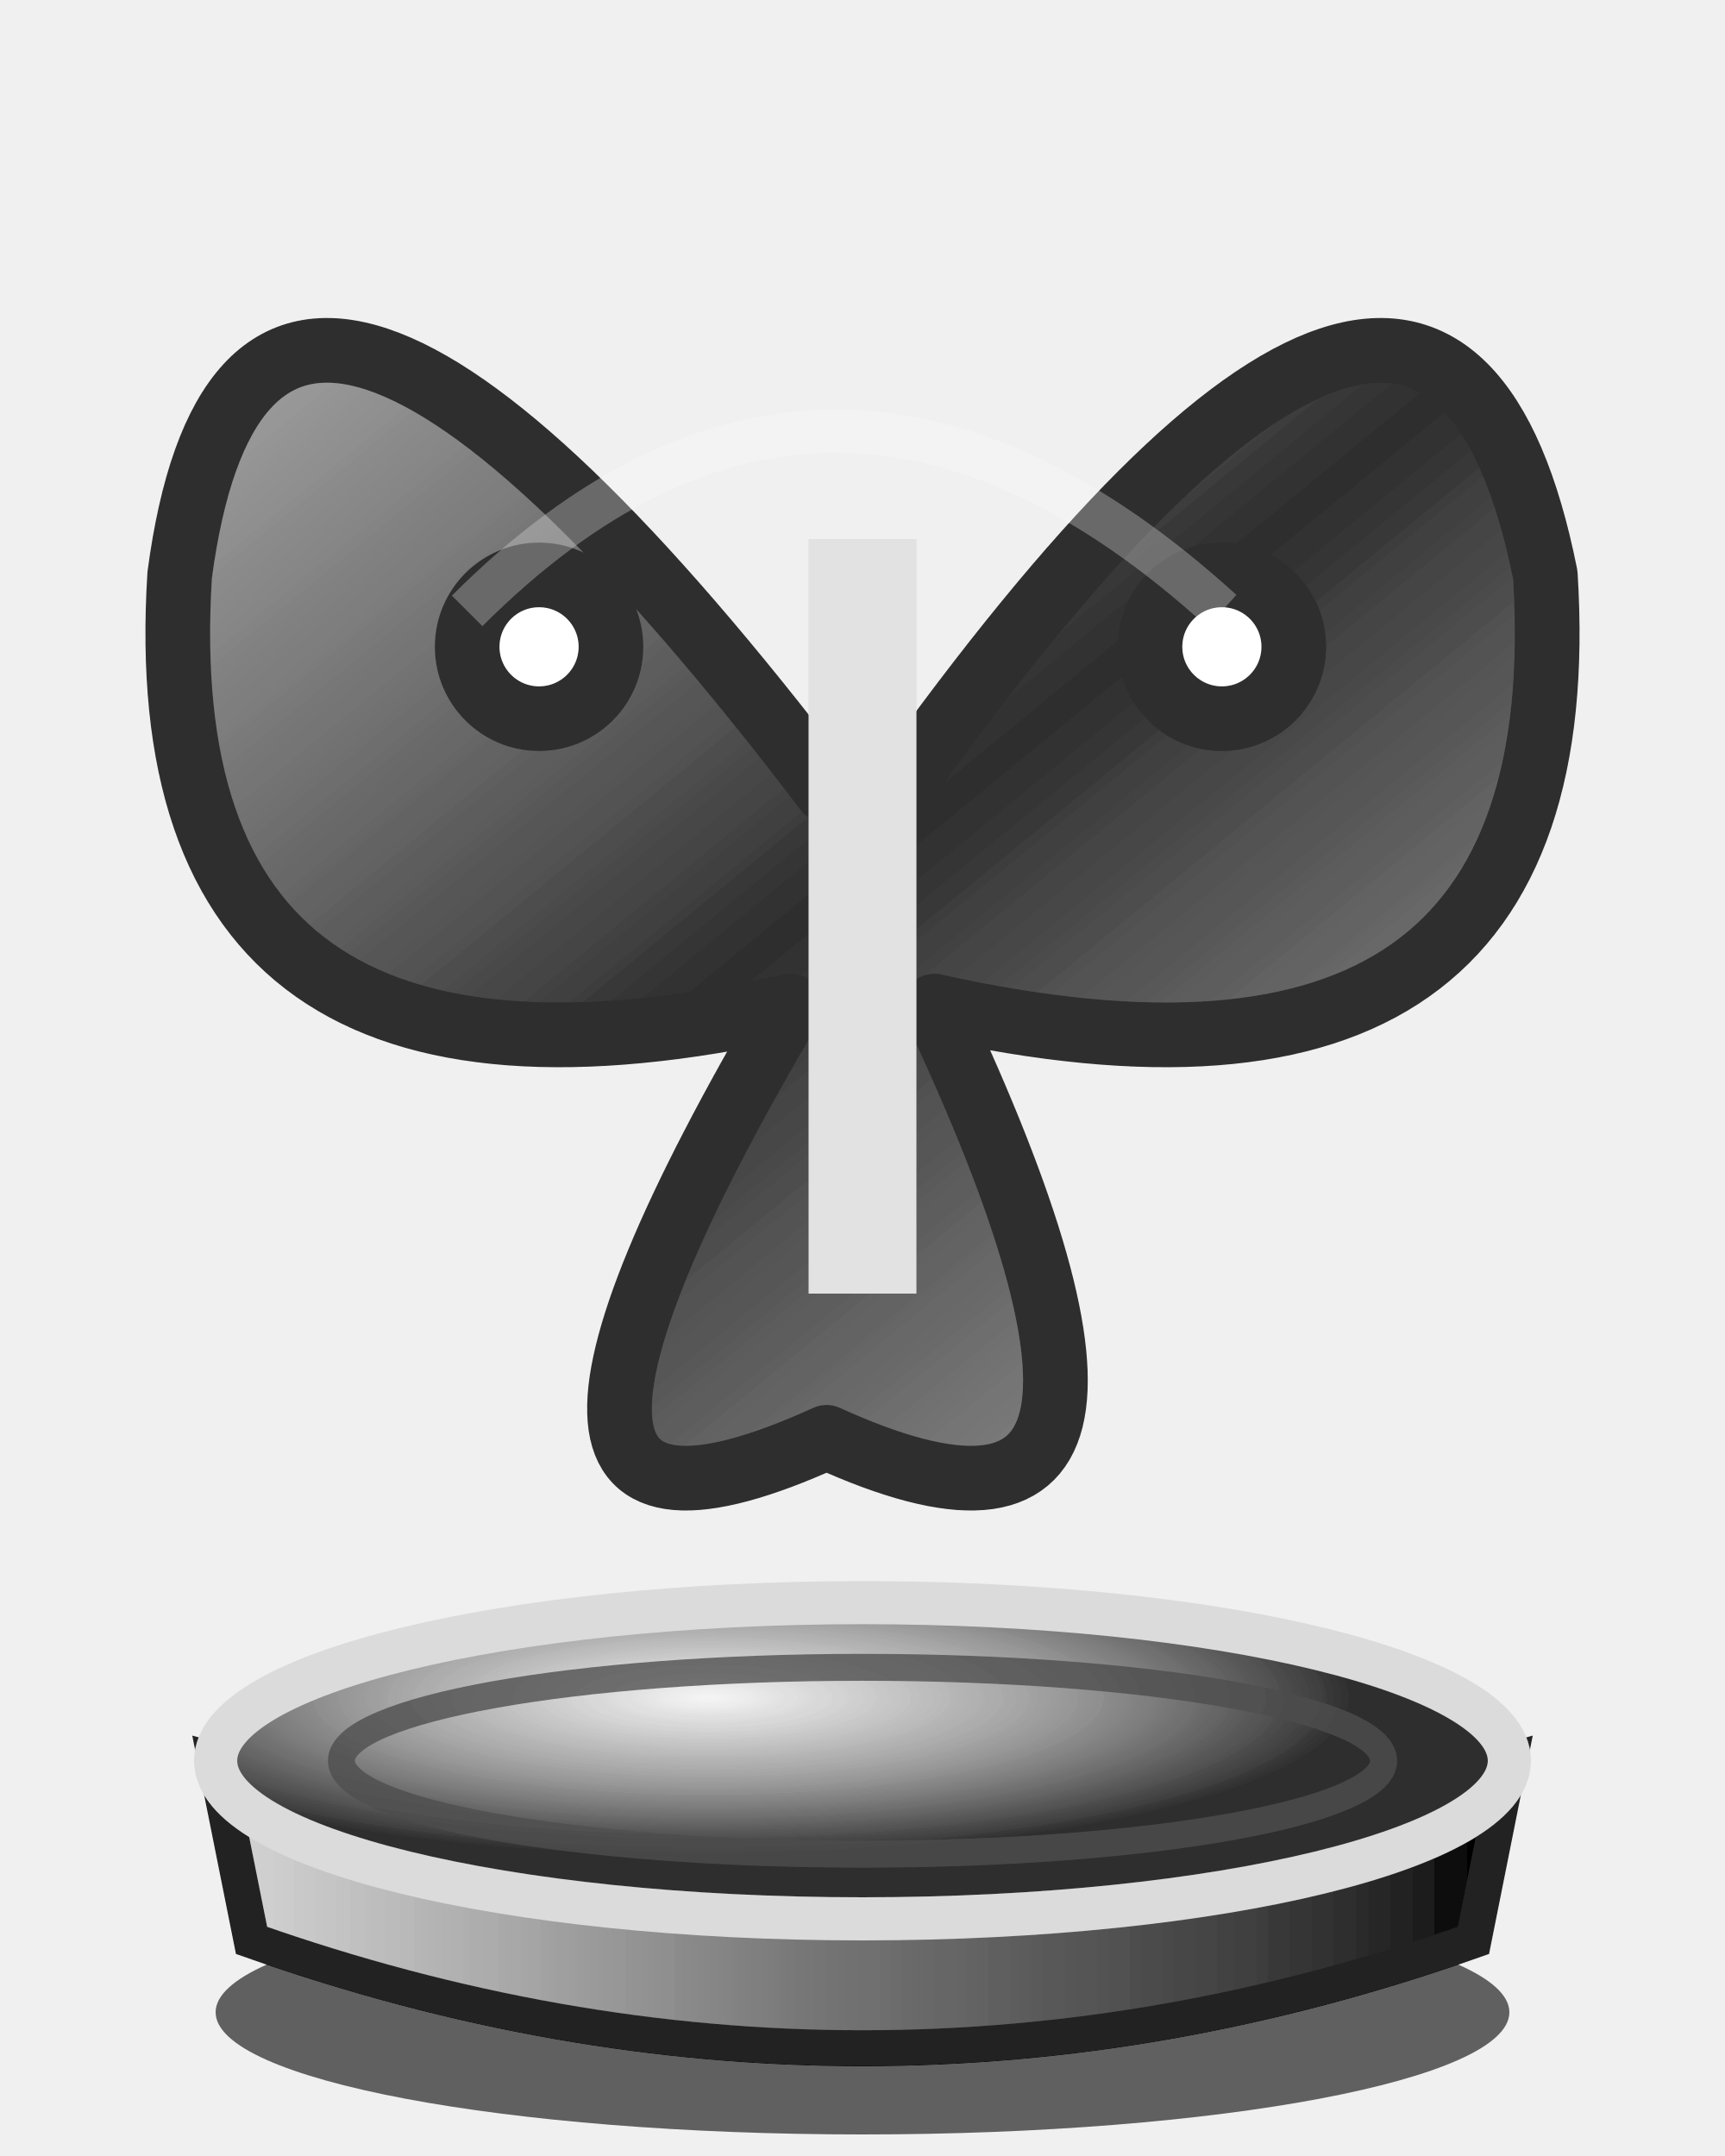
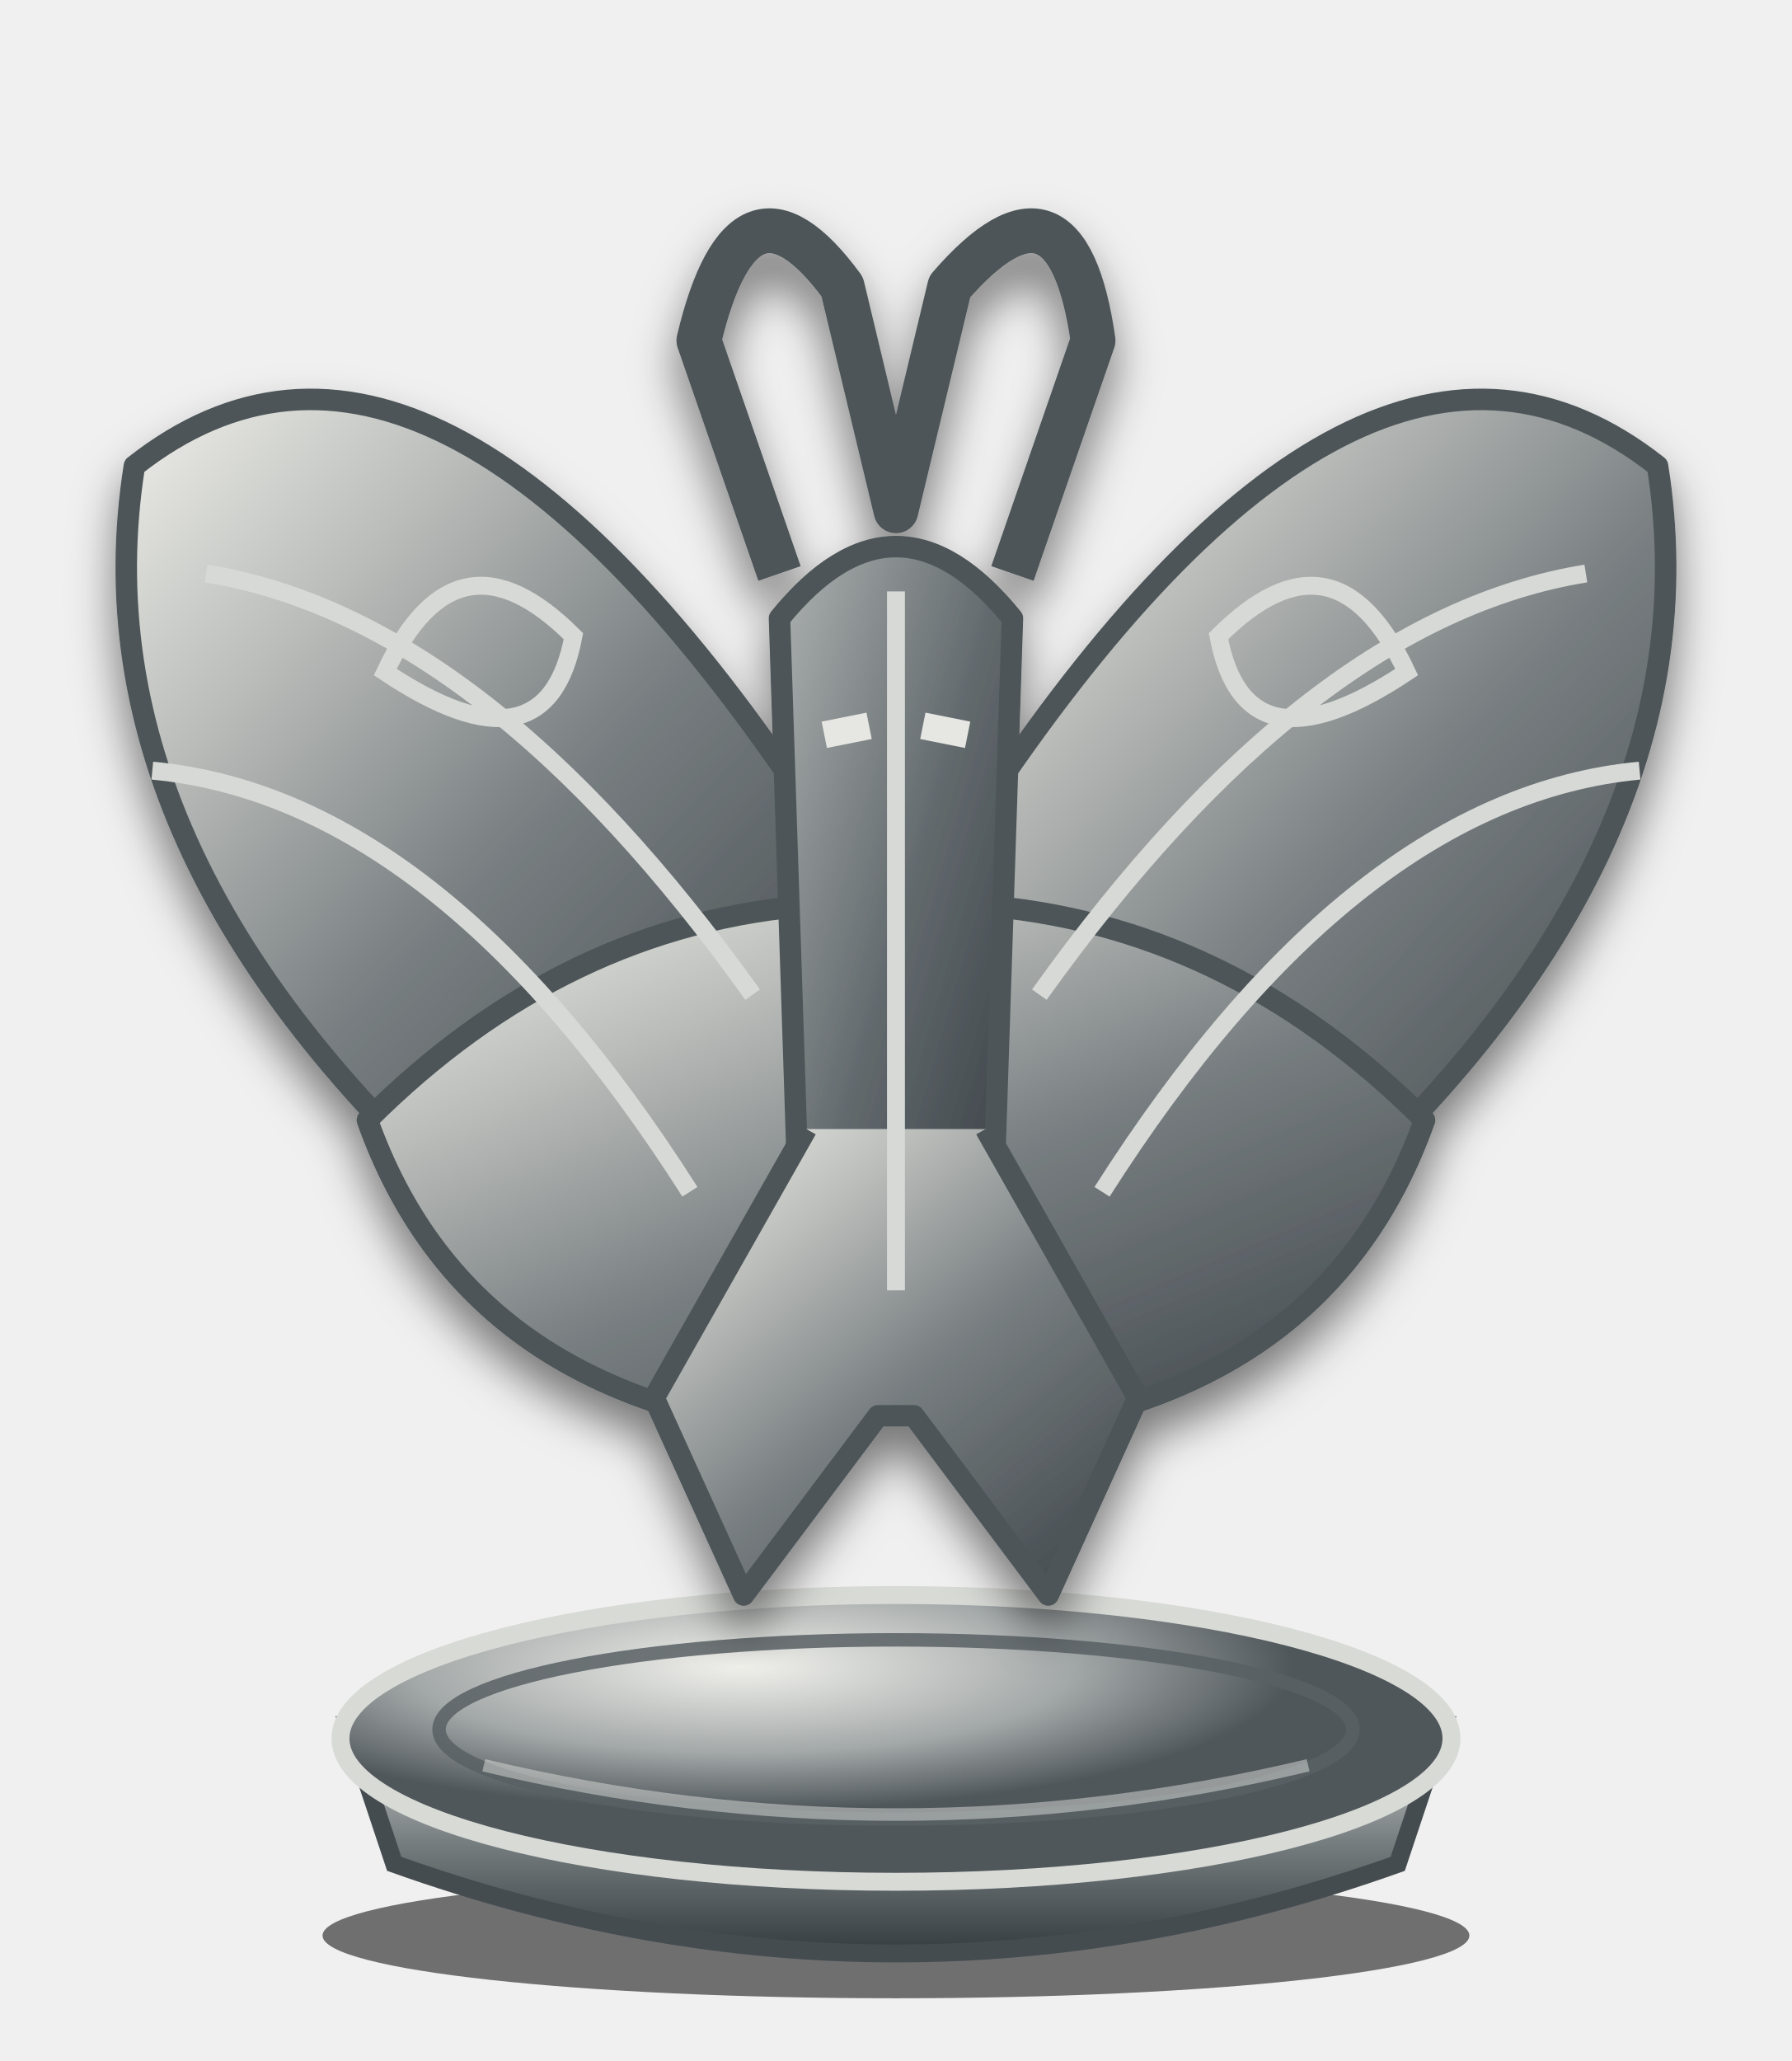
- <svg xmlns="http://www.w3.org/2000/svg" class="monster-sprite monster-mariposa-veu" viewBox="0 0 48 60" style="filter:grayscale(1) saturate(.1) contrast(1.12)" role="img" aria-label="mariposa-veu">
+ <svg xmlns="http://www.w3.org/2000/svg" viewBox="0 0 200 230" role="img" aria-label="Miniatura de mariposa-veu">
  <defs>
-     <linearGradient id="monster-metal-mariposa-veu" x1="0" y1="0" x2="1" y2="1">
-       <stop offset="0" stop-color="#b89cda" />
-       <stop offset=".48" stop-color="#59466f" />
-       <stop offset="1" stop-color="#b89cda" />
+     <linearGradient id="stone" x1="0" y1="0" x2=".85" y2="1">
+       <stop offset="0" stop-color="#f0f0eb" />
+       <stop offset=".28" stop-color="#b9bcb9" />
+       <stop offset=".58" stop-color="#777d80" />
+       <stop offset="1" stop-color="#444b4f" />
    </linearGradient>
-     <radialGradient id="monster-glint-mariposa-veu">
-       <stop offset="0" stop-color="#fff" stop-opacity=".65" />
-       <stop offset="1" stop-color="#fff" stop-opacity="0" />
+     <linearGradient id="stoneDark" x1="0" y1="0" x2="1" y2="1">
+       <stop offset="0" stop-color="#aeb3b1" />
+       <stop offset=".5" stop-color="#62696d" />
+       <stop offset="1" stop-color="#32393d" />
+     </linearGradient>
+     <linearGradient id="base" x1="0" y1="0" x2="0" y2="1">
+       <stop offset="0" stop-color="#cfd2cf" />
+       <stop offset=".5" stop-color="#777e80" />
+       <stop offset="1" stop-color="#353c40" />
+     </linearGradient>
+     <radialGradient id="baseTop" cx="36%" cy="25%">
+       <stop offset="0" stop-color="#f1f1ec" />
+       <stop offset=".6" stop-color="#a3a8a8" />
+       <stop offset="1" stop-color="#50575b" />
    </radialGradient>
-     <linearGradient id="mini-base-side">
-       <stop offset="0" stop-color="#d3d4d1" />
-       <stop offset=".45" stop-color="#7c8284" />
-       <stop offset="1" stop-color="#3b4144" />
-     </linearGradient>
-     <radialGradient id="mini-base-top" cx="38%" cy="30%">
-       <stop offset="0" stop-color="#f0f0ec" />
-       <stop offset=".55" stop-color="#9a9fa0" />
-       <stop offset="1" stop-color="#4a5053" />
-     </radialGradient>
+     <filter id="shadow" x="-30%" y="-30%" width="160%" height="170%">
+       <feGaussianBlur in="SourceAlpha" stdDeviation="2.5" />
+       <feOffset dy="3" />
+       <feComponentTransfer>
+         <feFuncA type="linear" slope=".5" />
+       </feComponentTransfer>
+       <feMerge>
+         <feMergeNode />
+         <feMergeNode in="SourceGraphic" />
+       </feMerge>
+     </filter>
  </defs>
-   <ellipse cx="24" cy="56" rx="18" ry="3.4" fill="#080a0b" opacity=".6" />
-   <path d="M6 49 Q24 54 42 49 L41 54 Q24 60 7 54Z" fill="url(#mini-base-side)" stroke="#444a4d" stroke-width="1" />
-   <ellipse cx="24" cy="49" rx="18" ry="4.4" fill="url(#mini-base-top)" stroke="#d9d9d4" stroke-width="1.2" />
-   <ellipse cx="24" cy="49" rx="14.5" ry="2.6" fill="none" stroke="#5c6265" stroke-width=".75" opacity=".8" />
-   <g transform="translate(0,-2)" class="monster-creature" fill="url(#monster-metal-mariposa-veu)" stroke="#59466f" stroke-width="1.8" stroke-linejoin="round">
-     <path d="M23 24 Q7 3 5 18 Q4 34 22 30 Q12 47 23 42 Q34 47 26 30 Q44 34 43 18 Q40 3 25 24Z" />
-     <path d="M24 17 L24 38" stroke="#e6d8ff" stroke-width="3" />
-     <circle cx="15" cy="20" r="2" fill="#fff" />
-     <circle cx="34" cy="20" r="2" fill="#fff" />
+   <ellipse cx="100" cy="216" rx="64" ry="7" fill="#050607" opacity=".55" />
+   <path d="M39 193 Q100 211 161 193 L156 208 Q100 228 44 208Z" fill="url(#base)" stroke="#454c50" stroke-width="2" />
+   <ellipse cx="100" cy="194" rx="62" ry="16" fill="url(#baseTop)" stroke="#d8dad6" stroke-width="2" />
+   <ellipse cx="100" cy="193" rx="51" ry="10" fill="none" stroke="#596064" stroke-width="1.5" opacity=".85" />
+   <g filter="url(#shadow)">
+     <g fill="url(#stone)" stroke="#4d5558" stroke-width="2.4" stroke-linejoin="round">
+       <path d="M91 91 Q48 26 15 52 Q8 96 55 137 Q68 149 91 128Z" />
+       <path d="M109 91 Q152 26 185 52 Q192 96 145 137 Q132 149 109 128Z" />
+       <path d="M91 101 Q63 103 41 125 Q52 156 90 160 L100 128Z M109 101 Q137 103 159 125 Q148 156 110 160 L100 128Z" />
+       <path d="M87 69 Q100 53 113 69 L111 130 L100 151 L89 130Z" fill="url(#stoneDark)" />
+       <path d="M87 64 L78 38 Q83 17 94 32 L100 57 L106 32 Q119 17 122 38 L113 64" fill="none" stroke-width="5" />
+       <path d="M92 82 L97 81 M103 81 L108 82" stroke="#e6e7e3" stroke-width="3" />
+       <path d="M90 126 L73 156 L83 178 L98 158 L102 158 L117 178 L127 156 L110 126" />
+     </g>
+     <g fill="none" stroke="#d6d9d6" stroke-width="2">
+       <path d="M23 64 Q54 69 84 111 M17 86 Q49 89 77 133 M177 64 Q146 69 116 111 M183 86 Q151 89 123 133 M100 66 L100 144" />
+       <path d="M43 75 Q51 58 64 71 Q61 87 43 75Z M157 75 Q149 58 136 71 Q139 87 157 75Z" />
+     </g>
  </g>
-   <path d="M13 17 Q23 7 34 17" fill="none" stroke="#fff" stroke-opacity=".23" stroke-width="1.2" />
+   <path d="M54 197 Q100 208 146 197" fill="none" stroke="#e0e2de" stroke-opacity=".48" stroke-width="1.4" />
</svg>
